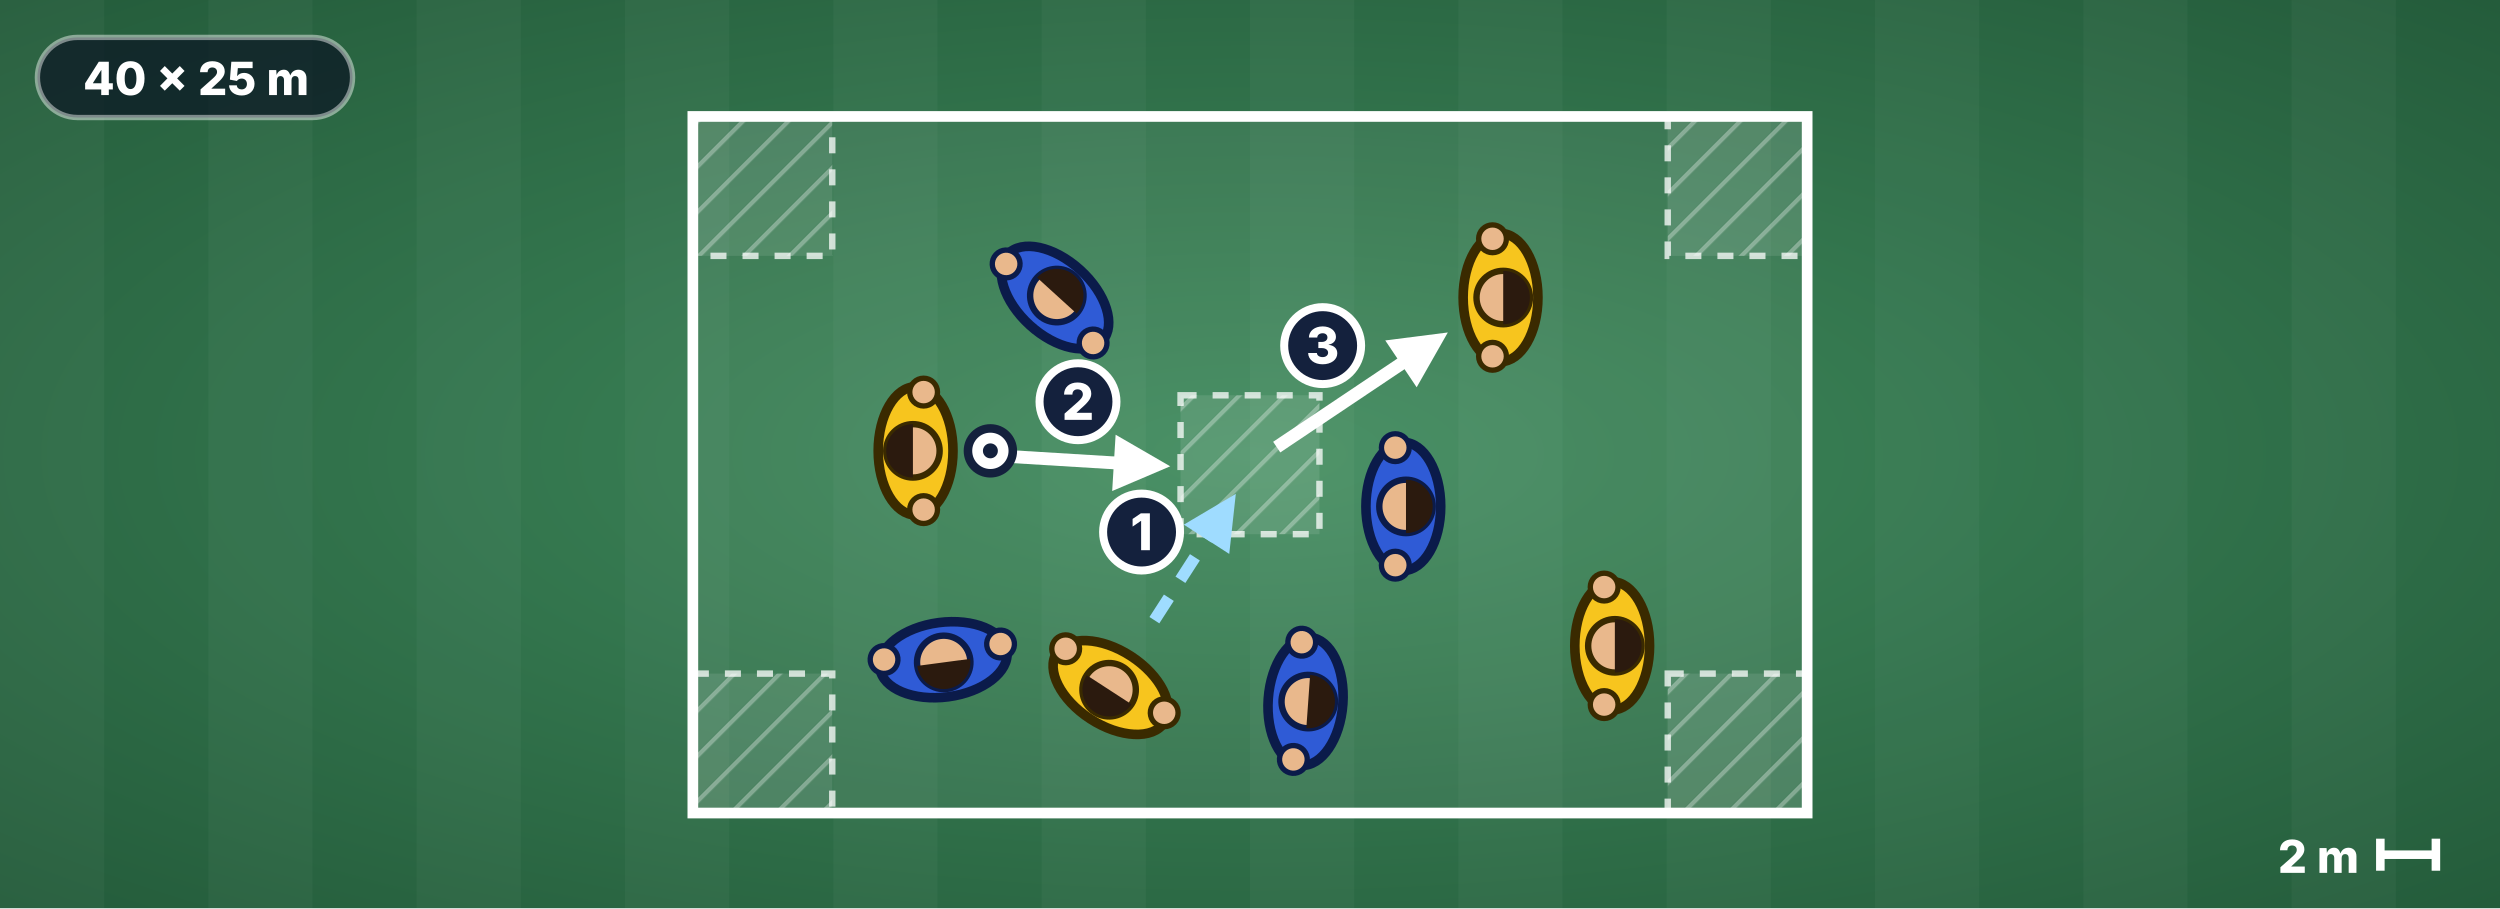
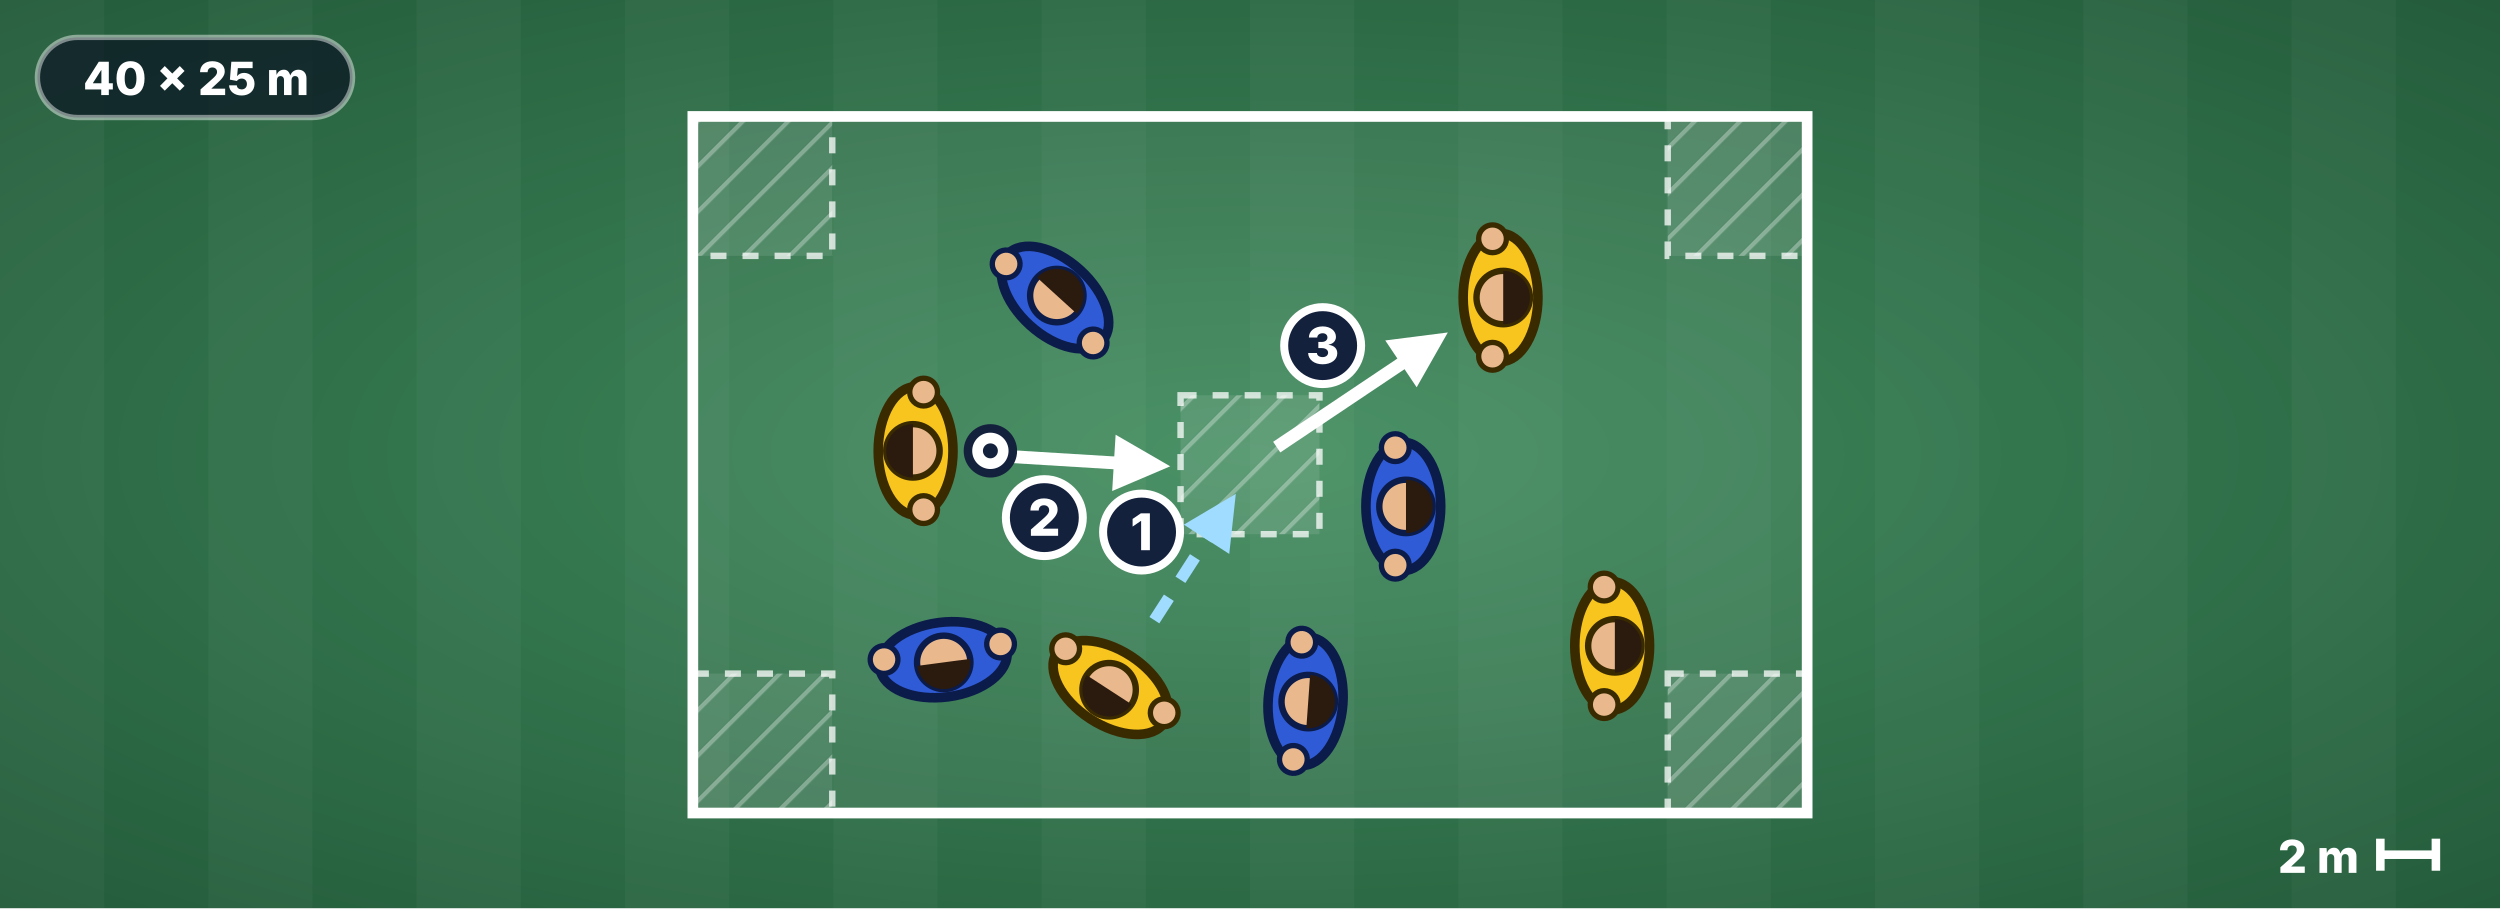
<svg xmlns="http://www.w3.org/2000/svg" viewBox="0 0 468 170" preserveAspectRatio="xMidYMid slice">
  <defs>
    <radialGradient id="g" cx="50%" cy="50%" r="70%">
      <stop offset="0" stop-color="#3f8a5c" />
      <stop offset="1" stop-color="#245c3b" />
    </radialGradient>
    <pattern id="hatch" width="6" height="6" patternUnits="userSpaceOnUse" patternTransform="rotate(45)">
      <rect width="6" height="6" fill="rgba(255,255,255,.10)" />
      <line x1="0" y1="0" x2="0" y2="6" stroke="rgba(255,255,255,.30)" stroke-width="1.6" />
    </pattern>
    <pattern id="net" width="3" height="3" patternUnits="userSpaceOnUse">
      <rect width="3" height="3" fill="rgba(255,255,255,.15)" />
      <path d="M0 0H3M0 0V3" stroke="rgba(255,255,255,.6)" stroke-width=".5" />
    </pattern>
    <marker id="ahW" viewBox="0 0 10 10" refX="7" refY="5" markerWidth="4.4" markerHeight="4.4" orient="auto">
      <path d="M0 0L10 5L0 10z" fill="#fff" />
    </marker>
    <marker id="ahB" viewBox="0 0 10 10" refX="7" refY="5" markerWidth="4.6" markerHeight="4.6" orient="auto">
      <path d="M0 0L10 5L0 10z" fill="#9fdcff" />
    </marker>
    <marker id="ahO" viewBox="0 0 10 10" refX="7" refY="5" markerWidth="4.4" markerHeight="4.4" orient="auto">
      <path d="M0 0L10 5L0 10z" fill="#ffb21e" />
    </marker>
  </defs>
  <rect width="468" height="170" fill="url(#g)" />
  <rect x="0.0" y="0" width="19.5" height="170" fill="rgba(255,255,255,.035)" />
  <rect x="39.0" y="0" width="19.5" height="170" fill="rgba(255,255,255,.035)" />
  <rect x="78.0" y="0" width="19.5" height="170" fill="rgba(255,255,255,.035)" />
  <rect x="117.0" y="0" width="19.5" height="170" fill="rgba(255,255,255,.035)" />
  <rect x="156.0" y="0" width="19.5" height="170" fill="rgba(255,255,255,.035)" />
  <rect x="195.0" y="0" width="19.5" height="170" fill="rgba(255,255,255,.035)" />
  <rect x="234.0" y="0" width="19.5" height="170" fill="rgba(255,255,255,.035)" />
  <rect x="273.0" y="0" width="19.5" height="170" fill="rgba(255,255,255,.035)" />
  <rect x="312.0" y="0" width="19.5" height="170" fill="rgba(255,255,255,.035)" />
  <rect x="351.0" y="0" width="19.5" height="170" fill="rgba(255,255,255,.035)" />
  <rect x="390.0" y="0" width="19.5" height="170" fill="rgba(255,255,255,.035)" />
  <rect x="429.0" y="0" width="19.5" height="170" fill="rgba(255,255,255,.035)" />
  <rect x="129.7" y="21.8" width="208.6" height="130.4" fill="rgba(255,255,255,.06)" stroke="#fff" stroke-width="2" />
  <polygon points="129.7,21.8 155.8,21.8 155.8,47.9 129.7,47.9" fill="url(#hatch)" stroke="rgba(255,255,255,.75)" stroke-width="1.2" stroke-dasharray="3 3" />
  <polygon points="312.2,21.8 338.3,21.8 338.3,47.9 312.2,47.9" fill="url(#hatch)" stroke="rgba(255,255,255,.75)" stroke-width="1.2" stroke-dasharray="3 3" />
  <polygon points="129.7,126.1 155.8,126.1 155.8,152.2 129.7,152.2" fill="url(#hatch)" stroke="rgba(255,255,255,.75)" stroke-width="1.2" stroke-dasharray="3 3" />
  <polygon points="312.2,126.1 338.3,126.1 338.3,152.2 312.2,152.2" fill="url(#hatch)" stroke="rgba(255,255,255,.75)" stroke-width="1.2" stroke-dasharray="3 3" />
  <polygon points="221.0,74.0 247.0,74.0 247.0,100.0 221.0,100.0" fill="url(#hatch)" stroke="rgba(255,255,255,.75)" stroke-width="1.2" stroke-dasharray="3 3" />
  <line x1="216.1" y1="116.1" x2="229.7" y2="95.0" stroke="#9fdcff" stroke-width="2.2" stroke-dasharray="5 4" marker-end="url(#ahB)" />
  <line x1="186.4" y1="85.3" x2="215.9" y2="87.1" stroke="#fff" stroke-width="2.4" marker-end="url(#ahW)" />
  <line x1="239.0" y1="83.7" x2="268.4" y2="64.0" stroke="#fff" stroke-width="2.4" marker-end="url(#ahW)" />
  <g>
    <circle cx="213.7" cy="99.6" r="7.2" fill="#14213d" stroke="#fff" stroke-width="1.5" />
    <text x="213.7" y="103.0" text-anchor="middle" font-family="Inter" font-weight="800" font-size="9.5" fill="#fff">1</text>
  </g>
  <g>
-     <circle cx="201.8" cy="75.2" r="7.2" fill="#14213d" stroke="#fff" stroke-width="1.5" />
-     <text x="201.8" y="78.6" text-anchor="middle" font-family="Inter" font-weight="800" font-size="9.5" fill="#fff">2</text>
+     <circle cx="195.5" cy="96.9" r="7.2" fill="#14213d" stroke="#fff" stroke-width="1.5" />
+     <text x="195.5" y="100.3" text-anchor="middle" font-family="Inter" font-weight="800" font-size="9.5" fill="#fff">2</text>
  </g>
  <g>
    <circle cx="247.6" cy="64.7" r="7.2" fill="#14213d" stroke="#fff" stroke-width="1.5" />
    <text x="247.6" y="68.1" text-anchor="middle" font-family="Inter" font-weight="800" font-size="9.5" fill="#fff">3</text>
  </g>
  <g transform="translate(171.4,84.4) rotate(90)">
    <ellipse cx="0" cy="0" rx="12" ry="7" fill="#f7c51e" stroke="#3a2a00" stroke-width="1.8" />
    <circle cx="-11" cy="-1.5" r="2.6" fill="#e9b88c" stroke="#3a2a00" stroke-width="1" />
    <circle cx="11" cy="-1.5" r="2.6" fill="#e9b88c" stroke="#3a2a00" stroke-width="1" />
    <circle cx="0" cy="0.5" r="5" fill="#e9b88c" stroke="#3a2a00" stroke-width="1.2" />
    <path d="M-5 0.5 A5 5 0 0 0 5 0.5 Z" fill="#2b1a0e" />
  </g>
  <circle cx="185.4" cy="84.4" r="4.2" fill="#fff" stroke="#14213d" stroke-width="1.6" />
  <circle cx="185.4" cy="84.4" r="1.4" fill="#14213d" />
  <g transform="translate(207.9,128.7) rotate(33)">
    <ellipse cx="0" cy="0" rx="12" ry="7" fill="#f7c51e" stroke="#3a2a00" stroke-width="1.8" />
    <circle cx="-11" cy="-1.5" r="2.6" fill="#e9b88c" stroke="#3a2a00" stroke-width="1" />
    <circle cx="11" cy="-1.5" r="2.6" fill="#e9b88c" stroke="#3a2a00" stroke-width="1" />
    <circle cx="0" cy="0.5" r="5" fill="#e9b88c" stroke="#3a2a00" stroke-width="1.2" />
    <path d="M-5 0.5 A5 5 0 0 0 5 0.5 Z" fill="#2b1a0e" />
  </g>
  <g transform="translate(280.9,55.7) rotate(270)">
    <ellipse cx="0" cy="0" rx="12" ry="7" fill="#f7c51e" stroke="#3a2a00" stroke-width="1.8" />
    <circle cx="-11" cy="-1.5" r="2.6" fill="#e9b88c" stroke="#3a2a00" stroke-width="1" />
    <circle cx="11" cy="-1.5" r="2.6" fill="#e9b88c" stroke="#3a2a00" stroke-width="1" />
    <circle cx="0" cy="0.5" r="5" fill="#e9b88c" stroke="#3a2a00" stroke-width="1.2" />
    <path d="M-5 0.5 A5 5 0 0 0 5 0.5 Z" fill="#2b1a0e" />
  </g>
  <g transform="translate(301.8,120.9) rotate(270)">
    <ellipse cx="0" cy="0" rx="12" ry="7" fill="#f7c51e" stroke="#3a2a00" stroke-width="1.8" />
    <circle cx="-11" cy="-1.5" r="2.6" fill="#e9b88c" stroke="#3a2a00" stroke-width="1" />
    <circle cx="11" cy="-1.5" r="2.6" fill="#e9b88c" stroke="#3a2a00" stroke-width="1" />
    <circle cx="0" cy="0.5" r="5" fill="#e9b88c" stroke="#3a2a00" stroke-width="1.2" />
    <path d="M-5 0.5 A5 5 0 0 0 5 0.5 Z" fill="#2b1a0e" />
  </g>
  <g transform="translate(197.5,55.7) rotate(222.2737)">
    <ellipse cx="0" cy="0" rx="12" ry="7" fill="#2f5bd6" stroke="#0b1b4a" stroke-width="1.8" />
    <circle cx="-11" cy="-1.5" r="2.6" fill="#e9b88c" stroke="#0b1b4a" stroke-width="1" />
    <circle cx="11" cy="-1.5" r="2.6" fill="#e9b88c" stroke="#0b1b4a" stroke-width="1" />
    <circle cx="0" cy="0.5" r="5" fill="#e9b88c" stroke="#0b1b4a" stroke-width="1.2" />
    <path d="M-5 0.5 A5 5 0 0 0 5 0.5 Z" fill="#2b1a0e" />
  </g>
  <g transform="translate(176.6,123.5) rotate(-7.594643)">
    <ellipse cx="0" cy="0" rx="12" ry="7" fill="#2f5bd6" stroke="#0b1b4a" stroke-width="1.8" />
    <circle cx="-11" cy="-1.5" r="2.6" fill="#e9b88c" stroke="#0b1b4a" stroke-width="1" />
    <circle cx="11" cy="-1.5" r="2.6" fill="#e9b88c" stroke="#0b1b4a" stroke-width="1" />
    <circle cx="0" cy="0.5" r="5" fill="#e9b88c" stroke="#0b1b4a" stroke-width="1.2" />
    <path d="M-5 0.5 A5 5 0 0 0 5 0.5 Z" fill="#2b1a0e" />
  </g>
  <g transform="translate(262.7,94.8) rotate(270)">
    <ellipse cx="0" cy="0" rx="12" ry="7" fill="#2f5bd6" stroke="#0b1b4a" stroke-width="1.8" />
    <circle cx="-11" cy="-1.5" r="2.6" fill="#e9b88c" stroke="#0b1b4a" stroke-width="1" />
    <circle cx="11" cy="-1.5" r="2.6" fill="#e9b88c" stroke="#0b1b4a" stroke-width="1" />
    <circle cx="0" cy="0.5" r="5" fill="#e9b88c" stroke="#0b1b4a" stroke-width="1.2" />
    <path d="M-5 0.5 A5 5 0 0 0 5 0.5 Z" fill="#2b1a0e" />
  </g>
  <g transform="translate(244.4,131.3) rotate(-85.91438)">
    <ellipse cx="0" cy="0" rx="12" ry="7" fill="#2f5bd6" stroke="#0b1b4a" stroke-width="1.8" />
    <circle cx="-11" cy="-1.5" r="2.6" fill="#e9b88c" stroke="#0b1b4a" stroke-width="1" />
    <circle cx="11" cy="-1.5" r="2.6" fill="#e9b88c" stroke="#0b1b4a" stroke-width="1" />
    <circle cx="0" cy="0.5" r="5" fill="#e9b88c" stroke="#0b1b4a" stroke-width="1.2" />
    <path d="M-5 0.5 A5 5 0 0 0 5 0.5 Z" fill="#2b1a0e" />
  </g>
  <rect x="7" y="7" width="59" height="15" rx="7.5" fill="rgba(10,20,35,.72)" stroke="rgba(255,255,255,.45)" />
  <text x="36.7" y="17.8" text-anchor="middle" font-family="Inter" font-weight="800" font-size="8.6" fill="#fff">40 × 25 m</text>
  <text x="441.6" y="163.4" text-anchor="end" font-family="Inter" font-weight="800" font-size="8.5" fill="#fff">2 m</text>
  <path d="M445.6 157.0 V163.0 M445.6 160.0 H456.0 M456.0 157.0 V163.0" stroke="#fff" stroke-width="1.6" />
</svg>
